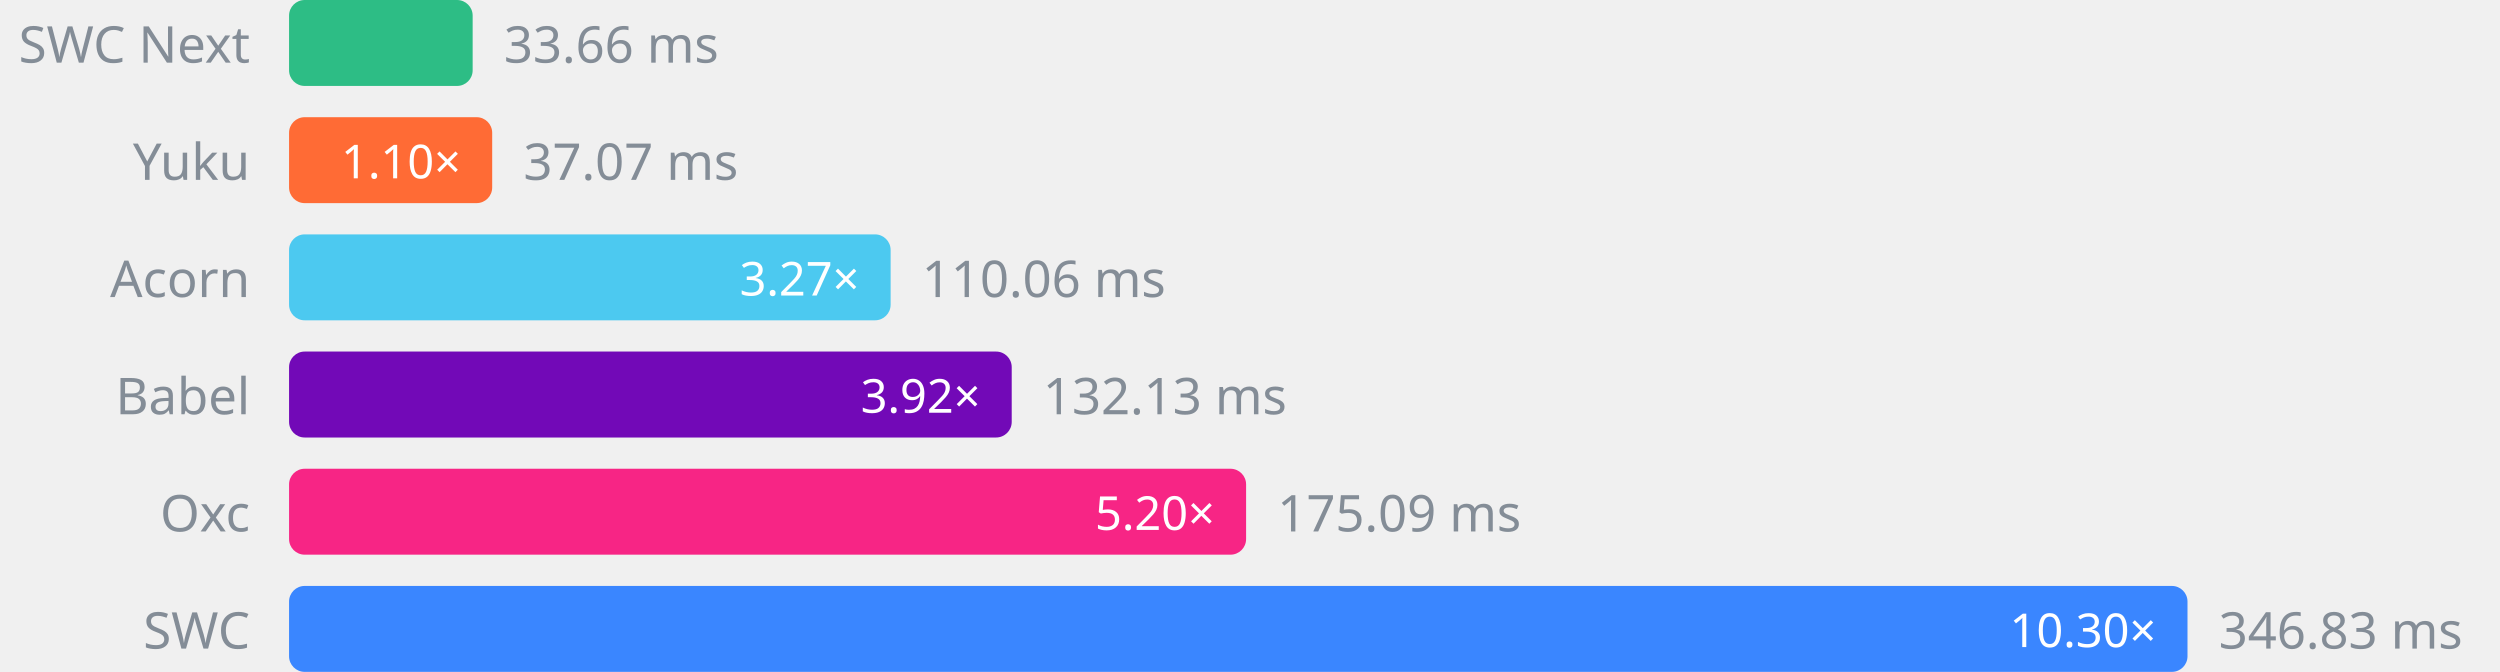
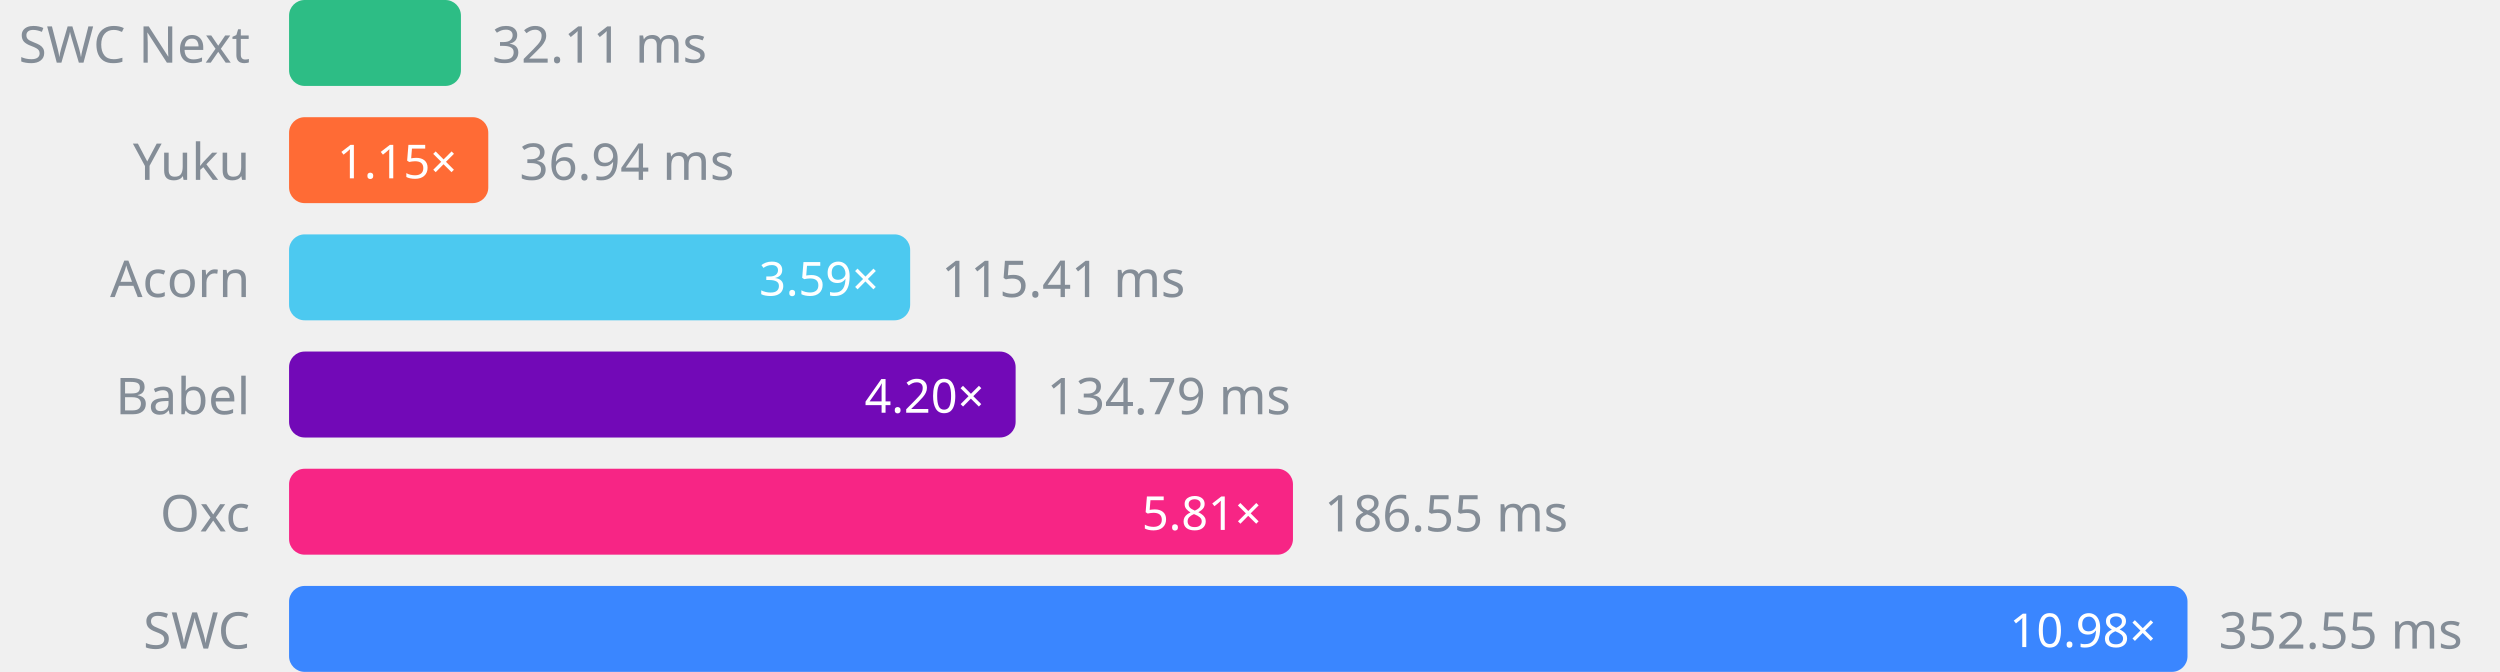
<svg xmlns="http://www.w3.org/2000/svg" width="640" height="172" viewBox="0 0 640 172">
  <style>
    text { font: 13px -apple-system, BlinkMacSystemFont, "Segoe UI", "Noto Sans", Helvetica, Arial, sans-serif; fill: #848d97; dominant-baseline: central; font-variant-numeric: tabular-nums }
    .ratio { font-size: 12px; fill: #fff }
  </style>
  <text x="64" y="11" text-anchor="end">SWC Next</text>
-   <rect x="74" y="0" width="47" height="22" rx="4" fill="#2DBD85" />
-   <text x="129" y="11">33.66 ms</text>
+   <rect x="74" y="0" width="44" height="22" rx="4" fill="#2DBD85" />
+   <text x="126" y="11">32.11 ms</text>
  <text x="64" y="41" text-anchor="end">Yuku</text>
-   <rect x="74" y="30" width="52" height="22" rx="4" fill="#FF6B35" />
-   <text x="134" y="41">37.07 ms</text>
-   <text class="ratio" x="118" y="41" text-anchor="end">1.10×</text>
+   <rect x="74" y="30" width="51" height="22" rx="4" fill="#FF6B35" />
+   <text x="133" y="41">36.94 ms</text>
+   <text class="ratio" x="117" y="41" text-anchor="end">1.15×</text>
  <text x="64" y="71" text-anchor="end">Acorn</text>
-   <rect x="74" y="60" width="154" height="22" rx="4" fill="#4CC9F0" />
-   <text x="236" y="71">110.06 ms</text>
-   <text class="ratio" x="220" y="71" text-anchor="end">3.27×</text>
+   <rect x="74" y="60" width="159" height="22" rx="4" fill="#4CC9F0" />
+   <text x="241" y="71">115.41 ms</text>
+   <text class="ratio" x="225" y="71" text-anchor="end">3.59×</text>
  <text x="64" y="101" text-anchor="end">Babel</text>
-   <rect x="74" y="90" width="185" height="22" rx="4" fill="#7209B7" />
-   <text x="267" y="101">132.13 ms</text>
-   <text class="ratio" x="251" y="101" text-anchor="end">3.92×</text>
+   <rect x="74" y="90" width="186" height="22" rx="4" fill="#7209B7" />
+   <text x="268" y="101">134.79 ms</text>
+   <text class="ratio" x="252" y="101" text-anchor="end">4.20×</text>
  <text x="64" y="131" text-anchor="end">Oxc</text>
-   <rect x="74" y="120" width="245" height="22" rx="4" fill="#F72585" />
-   <text x="327" y="131">175.09 ms</text>
-   <text class="ratio" x="311" y="131" text-anchor="end">5.20×</text>
+   <rect x="74" y="120" width="257" height="22" rx="4" fill="#F72585" />
+   <text x="339" y="131">186.55 ms</text>
+   <text class="ratio" x="323" y="131" text-anchor="end">5.81×</text>
  <text x="64" y="161" text-anchor="end">SWC</text>
  <rect x="74" y="150" width="486" height="22" rx="4" fill="#3A86FF" />
-   <text x="568" y="161">346.83 ms</text>
-   <text class="ratio" x="552" y="161" text-anchor="end">10.30×</text>
+   <text x="568" y="161">352.55 ms</text>
+   <text class="ratio" x="552" y="161" text-anchor="end">10.98×</text>
</svg>
